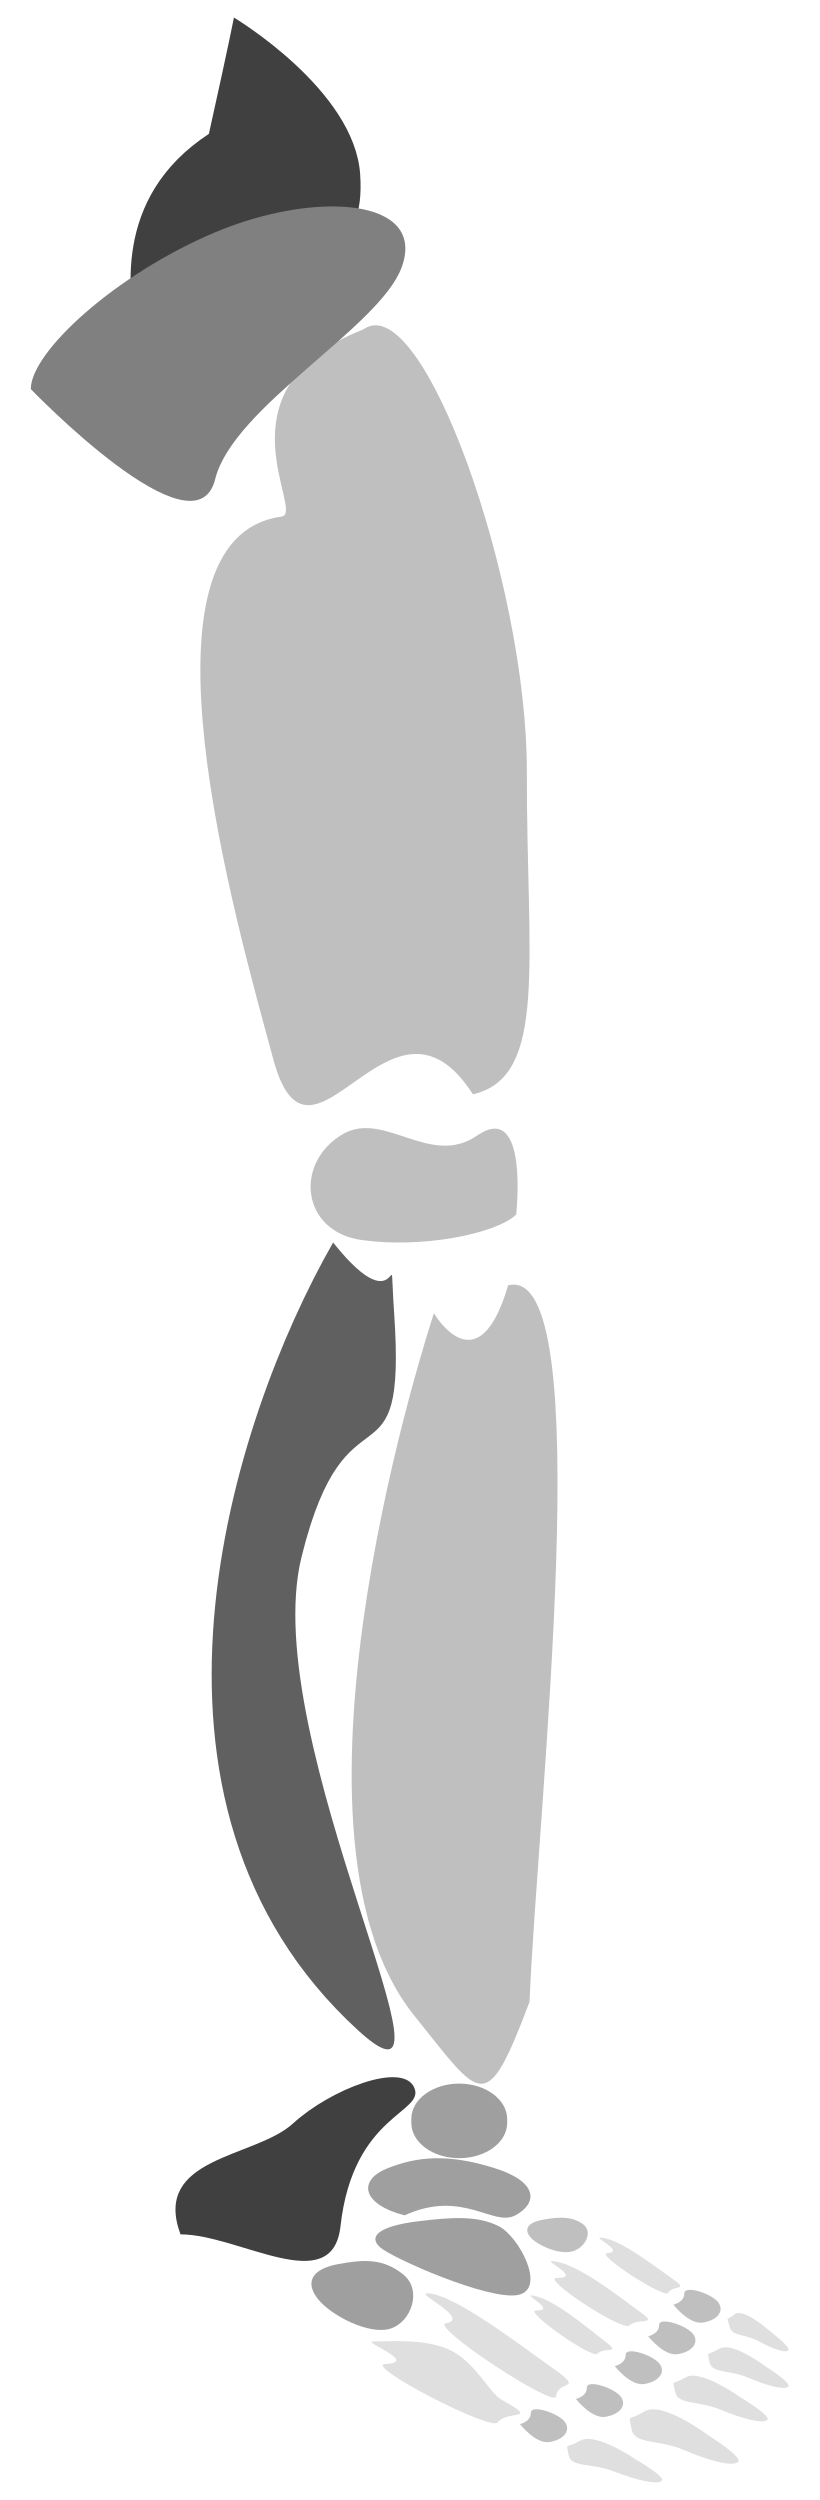
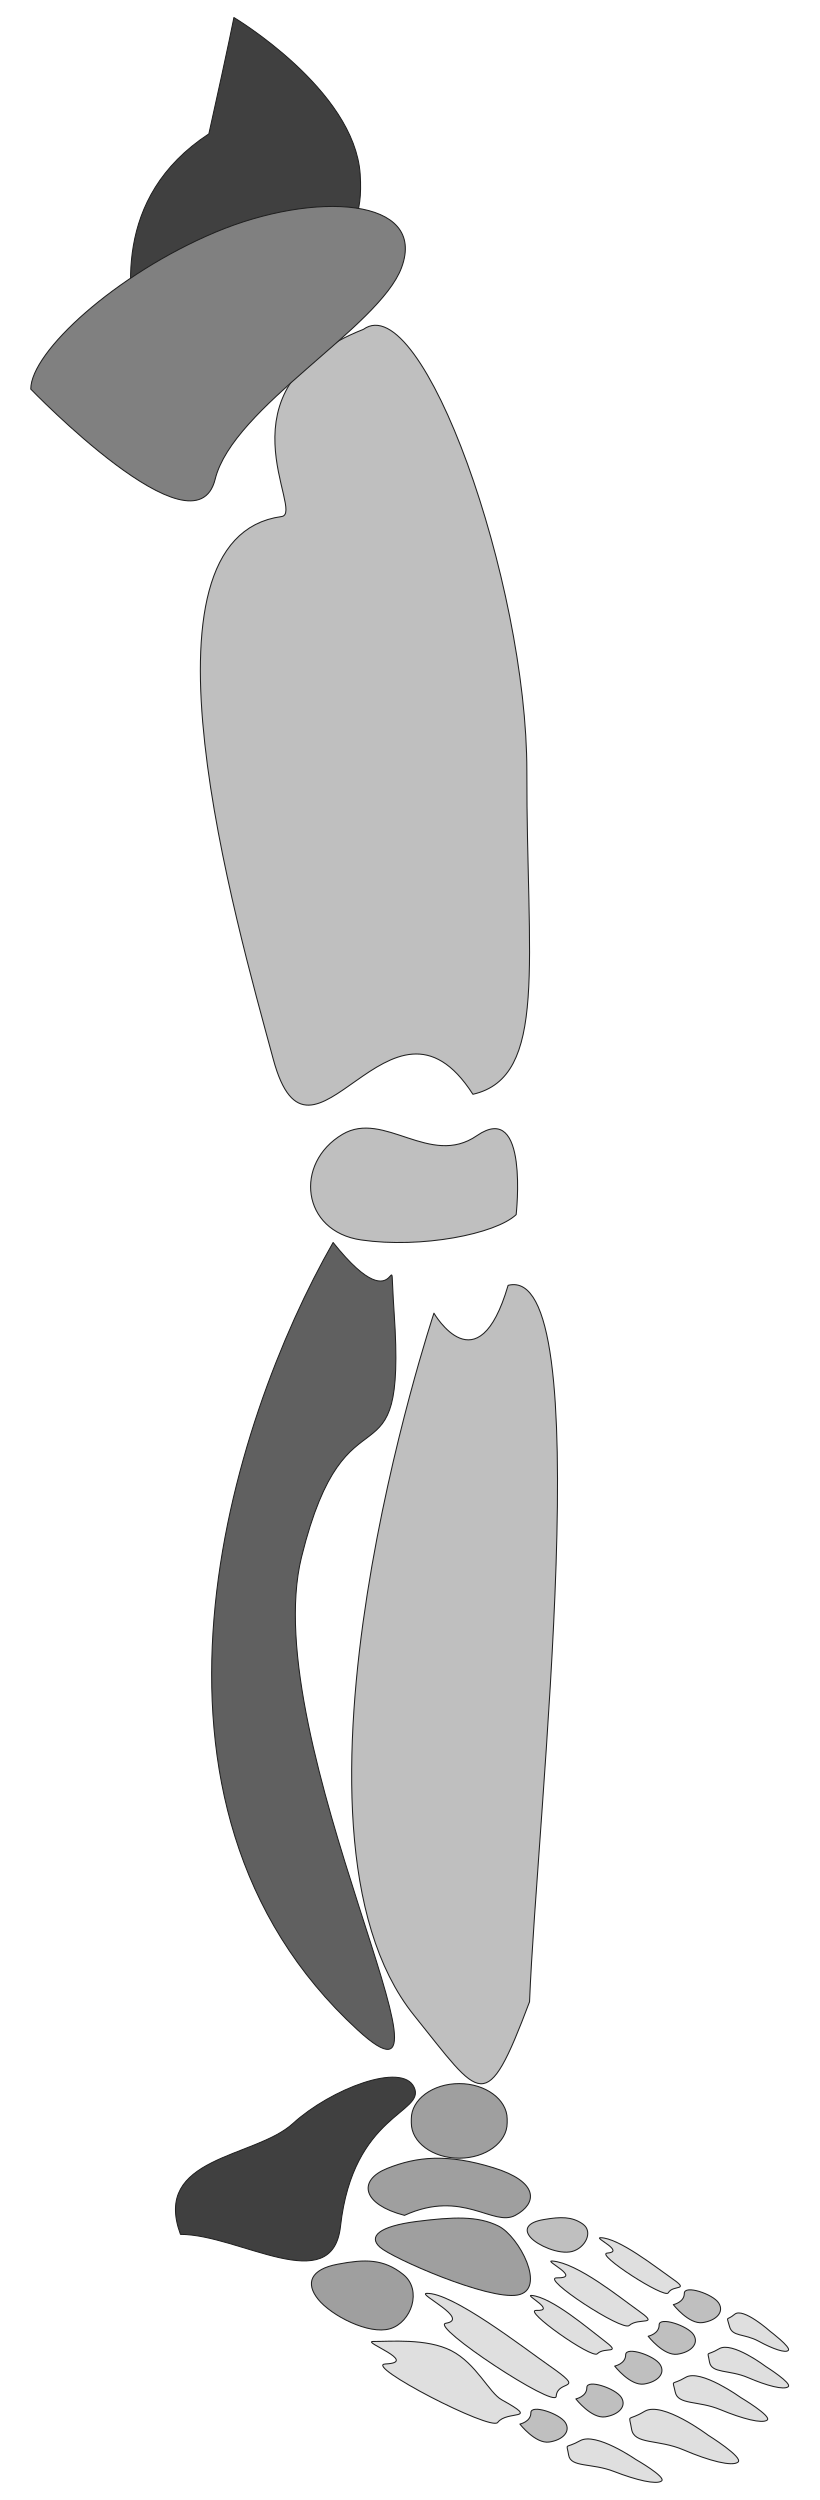
<svg xmlns="http://www.w3.org/2000/svg" version="1.1" id="Layer_1" xmlnsvectornator="http://vectornator.io" xmlnsXlink="http://www.w3.org/1999/xlink" x="0px" y="0px" viewBox="0 0 612 1867.2" style="enable-background:new 0 0 612 1867.2;" xmlSpace="preserve">
  <style type="text/css">
	
- 		.thokiman-leg-gray0{fill-rule:evenodd;clip-rule:evenodd;fill:#404040;fill-opacity:0.998;thokiman-leg-grayroke:#1F1F1F;thokiman-leg-grayroke-width:0.78;thokiman-leg-grayroke-linecap:round;thokiman-leg-grayroke-linejoin:round;}
+ 		.thokiman-leg-gray0{fill-rule:evenodd;clip-rule:evenodd;fill:#404040;fill-opacity:0.998;stroke:#1F1F1F;stroke-width:0.78;stroke-linecap:round;stroke-linejoin:round;}
	
- 		.thokiman-leg-gray1{fill-rule:evenodd;clip-rule:evenodd;fill:#BFBFBF;fill-opacity:0.998;thokiman-leg-grayroke:#1F1F1F;thokiman-leg-grayroke-width:0.78;thokiman-leg-grayroke-linecap:round;thokiman-leg-grayroke-linejoin:round;}
+ 		.thokiman-leg-gray1{fill-rule:evenodd;clip-rule:evenodd;fill:#BFBFBF;fill-opacity:0.998;stroke:#1F1F1F;stroke-width:0.78;stroke-linecap:round;stroke-linejoin:round;}
	
- 		.thokiman-leg-gray2{fill-rule:evenodd;clip-rule:evenodd;fill:#606060;fill-opacity:0.998;thokiman-leg-grayroke:#1F1F1F;thokiman-leg-grayroke-width:0.78;thokiman-leg-grayroke-linecap:round;thokiman-leg-grayroke-linejoin:round;}
+ 		.thokiman-leg-gray2{fill-rule:evenodd;clip-rule:evenodd;fill:#606060;fill-opacity:0.998;stroke:#1F1F1F;stroke-width:0.78;stroke-linecap:round;stroke-linejoin:round;}
	
- 		.thokiman-leg-gray3{fill-rule:evenodd;clip-rule:evenodd;fill:#9F9F9F;fill-opacity:0.998;thokiman-leg-grayroke:#1F1F1F;thokiman-leg-grayroke-width:0.78;thokiman-leg-grayroke-linecap:round;thokiman-leg-grayroke-linejoin:round;}
+ 		.thokiman-leg-gray3{fill-rule:evenodd;clip-rule:evenodd;fill:#9F9F9F;fill-opacity:0.998;stroke:#1F1F1F;stroke-width:0.78;stroke-linecap:round;stroke-linejoin:round;}
	
- 		.thokiman-leg-gray4{fill-rule:evenodd;clip-rule:evenodd;fill:#DFDFDF;fill-opacity:0.998;thokiman-leg-grayroke:#1F1F1F;thokiman-leg-grayroke-width:0.78;thokiman-leg-grayroke-linecap:round;thokiman-leg-grayroke-linejoin:round;}
+ 		.thokiman-leg-gray4{fill-rule:evenodd;clip-rule:evenodd;fill:#DFDFDF;fill-opacity:0.998;stroke:#1F1F1F;stroke-width:0.78;stroke-linecap:round;stroke-linejoin:round;}
	
- 		.thokiman-leg-gray5{fill-rule:evenodd;clip-rule:evenodd;fill:#808080;fill-opacity:0.998;thokiman-leg-grayroke:#1F1F1F;thokiman-leg-grayroke-width:0.78;thokiman-leg-grayroke-linecap:round;thokiman-leg-grayroke-linejoin:round;}
+ 		.thokiman-leg-gray5{fill-rule:evenodd;clip-rule:evenodd;fill:#808080;fill-opacity:0.998;stroke:#1F1F1F;stroke-width:0.78;stroke-linecap:round;stroke-linejoin:round;}
</style>
  <g vectornatorlayername="Layer 1">
    <path class="thokiman-leg-gray0" d="M174.7,13.1c0,0,90.1,53.8,94.3,117.1c4.2,63.3-33.8,48.6-79.7,75.5c-43.1,25.2-80.2,82.2-86.5,49.7   C96.4,223,83,147.8,156,100C171.5,30.3,174.7,13.1,174.7,13.1z" />
    <path class="thokiman-leg-gray1" d="M210.3,385.8c18.4-2.5-51.9-95.2,61.1-139.8c44-31.6,122.3,188.7,122.1,330.3c-0.3,141.6,16.2,228.1-40.3,241   c-61.4-95.9-121.1,77.4-149.1-26.2C176.1,687.5,93.7,401.6,210.3,385.8z" />
    <path class="thokiman-leg-gray1" d="M269.8,926.1c44.7,6.5,100.3-4.4,115.7-18.9c0,0,9.8-85.9-29.3-59c-34.9,24.1-69.4-19.3-100.4-1   C219.5,868.7,225.1,919.7,269.8,926.1z" />
    <path class="thokiman-leg-gray1" d="M379.5,960c68.6-17.4,21.6,394.3,16,535.1c-32.8,87.1-35.9,72.7-86.2,10.2c-113-140.5,14.8-524.5,14.8-524.5   S356.9,1037.3,379.5,960z" />
    <path class="thokiman-leg-gray2" d="M294.4,981.1c9.4,138.4-35.3,44.5-69.2,181.8c-33.9,137.3,132.9,436.7,42,353.3   c-184.9-169.5-95.3-453.7-18.4-588.2C302.7,995.7,289.8,913.3,294.4,981.1z" />
    <path class="thokiman-leg-gray3" d="M368.4,1619c34.3,10.5,33.1,26.7,16.5,35.6c-16.6,8.9-39.2-19.8-82.8,0c-31.8-8.2-35.1-26.2-12.8-35.1   C311.6,1610.6,334.2,1608.5,368.4,1619z" />
    <path class="thokiman-leg-gray0" d="M309.3,1559c8.9,19.2-45.6,19.5-55,103.8c-6.1,54.4-75.8,6-119.5,6c-21.5-58.2,55.6-56.8,84-82.8   C247.2,1560.1,300.5,1539.8,309.3,1559z" />
    <path class="thokiman-leg-gray3" d="M343,1556.2L343,1556.2c-19.8,0-35.8,11.8-35.8,26.4v2.9c0,14.6,16,26.4,35.8,26.4l0,0   c19.8,0,35.8-11.8,35.8-26.4v-2.9C378.7,1568.1,362.7,1556.2,343,1556.2z" />
    <path class="thokiman-leg-gray4" d="M448.4,1671.3c13.7,0,42,22.5,52.2,29.5c16,11,2.2,5.1-1.5,11.7c-2.6,4.6-54.7-29-45.6-29.7   C467.2,1681.8,443.5,1671.3,448.4,1671.3z" />
    <path class="thokiman-leg-gray4" d="M412.4,1688.7c19,1.4,51.2,27.8,63.2,36.2c18.7,13.1,1.5,5.5-5.7,12c-5.1,4.5-66.8-35.9-54-35.6   C435.3,1701.6,405.7,1688.2,412.4,1688.7z" />
    <path class="thokiman-leg-gray4" d="M397,1714.4c15.4,1.4,42.9,25.3,53.1,32.9c15.8,11.9,1.5,5-4,10.7c-3.9,4-56-32.7-45.6-32.4   C416.2,1726.2,391.5,1713.9,397,1714.4z" />
    <path class="thokiman-leg-gray4" d="M318.5,1712.9c19-1.1,72.7,40.7,91.5,53.8c29.2,20.3,6.4,9.8,5.4,23.1c-0.7,9.3-94.7-52.6-82.4-54.6   C351.5,1732.1,311.8,1713.3,318.5,1712.9z" />
    <path class="thokiman-leg-gray4" d="M278.7,1748.8c12.6,0.1,40-2.5,58.4,6.9c18.7,9.6,28.2,31.5,37.7,36.7c29.3,16.2,4,7.4-3.1,16.9   c-5,6.6-100.8-43-83.8-43.7C313.4,1764.4,269.7,1748.8,278.7,1748.8z" />
    <path class="thokiman-leg-gray1" d="M435.3,1661.1c8.1,5.8,1.7,18-8.1,20.5c-9.8,2.5-25.8-4.6-31-10.6c-5.2-6-2.2-11.3,10.2-13.3   C418.8,1655.6,427.2,1655.4,435.3,1661.1z" />
    <path class="thokiman-leg-gray3" d="M372.3,1662.6c15.4,7.6,36.4,47.5,14.3,51.5c-22.1,4-93.8-27.6-102.8-35.7c-9-8.1-0.5-15.6,27.1-19.2   C338.6,1655.7,356.8,1654.9,372.3,1662.6z" />
    <path class="thokiman-leg-gray3" d="M301.1,1698.7c14.6,11.7,6.1,35.9-9.8,40.6c-15.9,4.7-43.9-9.9-53.6-21.9c-9.8-12.1-5.8-22.5,14.5-26.3   C272.5,1687.2,286.5,1687,301.1,1698.7z" />
    <path class="thokiman-leg-gray4" d="M575.3,1741.3c0,0,15.5,11.7,13.5,14.1c-1.9,2.3-11.4-0.9-22.2-6.8c-10.8-5.9-19.8-3.1-21.8-11.2   c-2.2-8.4-2.4-3.6,3.9-8.9C555,1723.1,575.3,1741.3,575.3,1741.3z" />
    <path class="thokiman-leg-gray4" d="M572.1,1767.6c0,0,19.7,12.4,16.6,15c-3.2,2.6-15.9-0.7-30-6.8c-14.2-6.1-27.3-2.9-28.8-11.7   c-1.5-9.2-2.8-3.9,7.1-9.8C546.7,1748.3,572.1,1767.6,572.1,1767.6z" />
    <path class="thokiman-leg-gray4" d="M553.3,1790.7c0,0,23.3,13.9,19.7,16.8c-3.6,2.9-18.4-0.9-35-7.8c-16.6-6.9-31.7-3.3-33.7-13.2   c-2.1-10.2-3.3-4.3,7.8-10.9S553.3,1790.7,553.3,1790.7z" />
    <path class="thokiman-leg-gray4" d="M528.9,1818.8c0,0,26.6,16.6,22.3,20.1c-4.3,3.5-21.5-0.9-40.6-9.1c-19.1-8.2-37-3.8-38.9-15.6   c-2-12.3-3.7-5.1,9.7-13.2C494.7,1793,528.9,1818.8,528.9,1818.8z" />
    <path class="thokiman-leg-gray4" d="M474.8,1836.9c0,0,23.1,13.2,19.3,16.1c-3.8,2.9-18.8-0.6-35.5-7.1c-16.7-6.5-32.4-2.8-33.9-12.3   c-1.6-9.9-3.2-4.1,8.6-10.7C445.1,1816.3,474.8,1836.9,474.8,1836.9z" />
    <path class="thokiman-leg-gray1" d="M536.8,1720.1c4.3,6.7-1.8,13.1-12,14.6c-10.3,1.5-21.9-13.4-21.9-13.4s8.2-1.7,8.2-8.4   S532.6,1713.4,536.8,1720.1z" />
    <path class="thokiman-leg-gray1" d="M518,1743.7c4.3,6.7-1.8,13.1-12,14.6c-10.3,1.5-21.9-13.4-21.9-13.4s8.2-1.7,8.2-8.4   C492.2,1729.9,513.7,1737,518,1743.7z" />
    <path class="thokiman-leg-gray1" d="M493,1766c4.3,6.7-1.8,13-12,14.6c-10.3,1.5-21.9-13.4-21.9-13.4s8.2-1.7,8.2-8.4S488.8,1759.3,493,1766z" />
    <path class="thokiman-leg-gray1" d="M464,1790.5c4.3,6.7-1.8,13-12,14.6c-10.3,1.5-21.9-13.4-21.9-13.4s8.2-1.7,8.2-8.4   C438.2,1776.6,459.7,1783.8,464,1790.5z" />
    <path class="thokiman-leg-gray1" d="M422.2,1809.3c4.3,6.7-1.8,13.1-12,14.6c-10.3,1.5-21.9-13.4-21.9-13.4s8.2-1.7,8.2-8.4   C396.4,1795.4,417.9,1802.6,422.2,1809.3z" />
    <path class="thokiman-leg-gray5" d="M160.7,173.5C86.4,204.8,23,262.8,23,290.6c0,0,122.8,127.6,137.7,67.3c13.3-53.9,122.6-113.2,139.2-158   C319.4,147.5,235,142.2,160.7,173.5z" />
  </g>
</svg>
